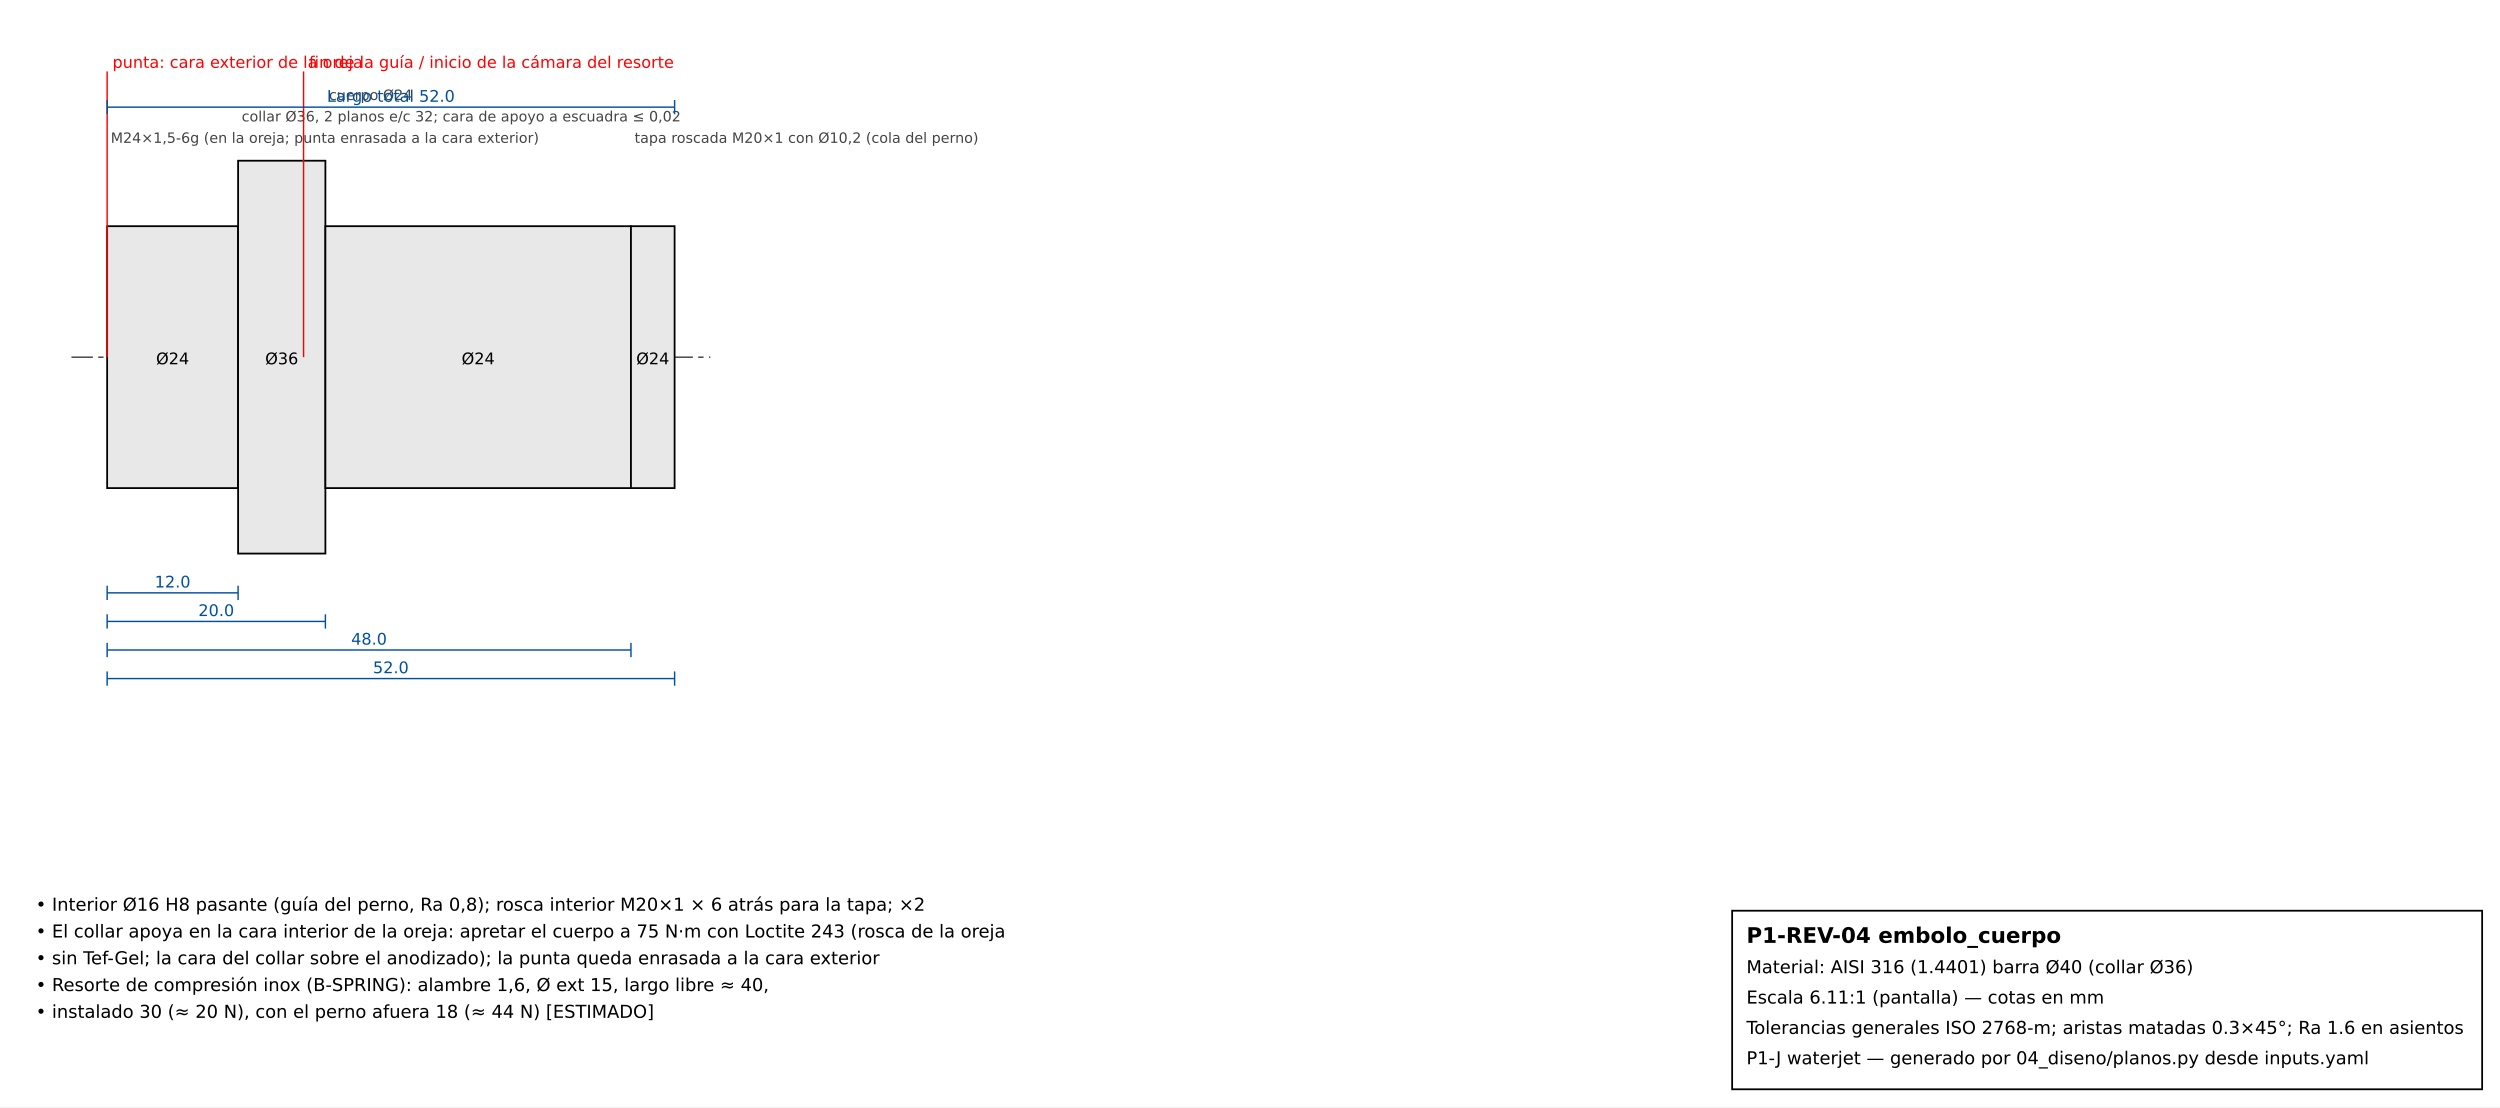
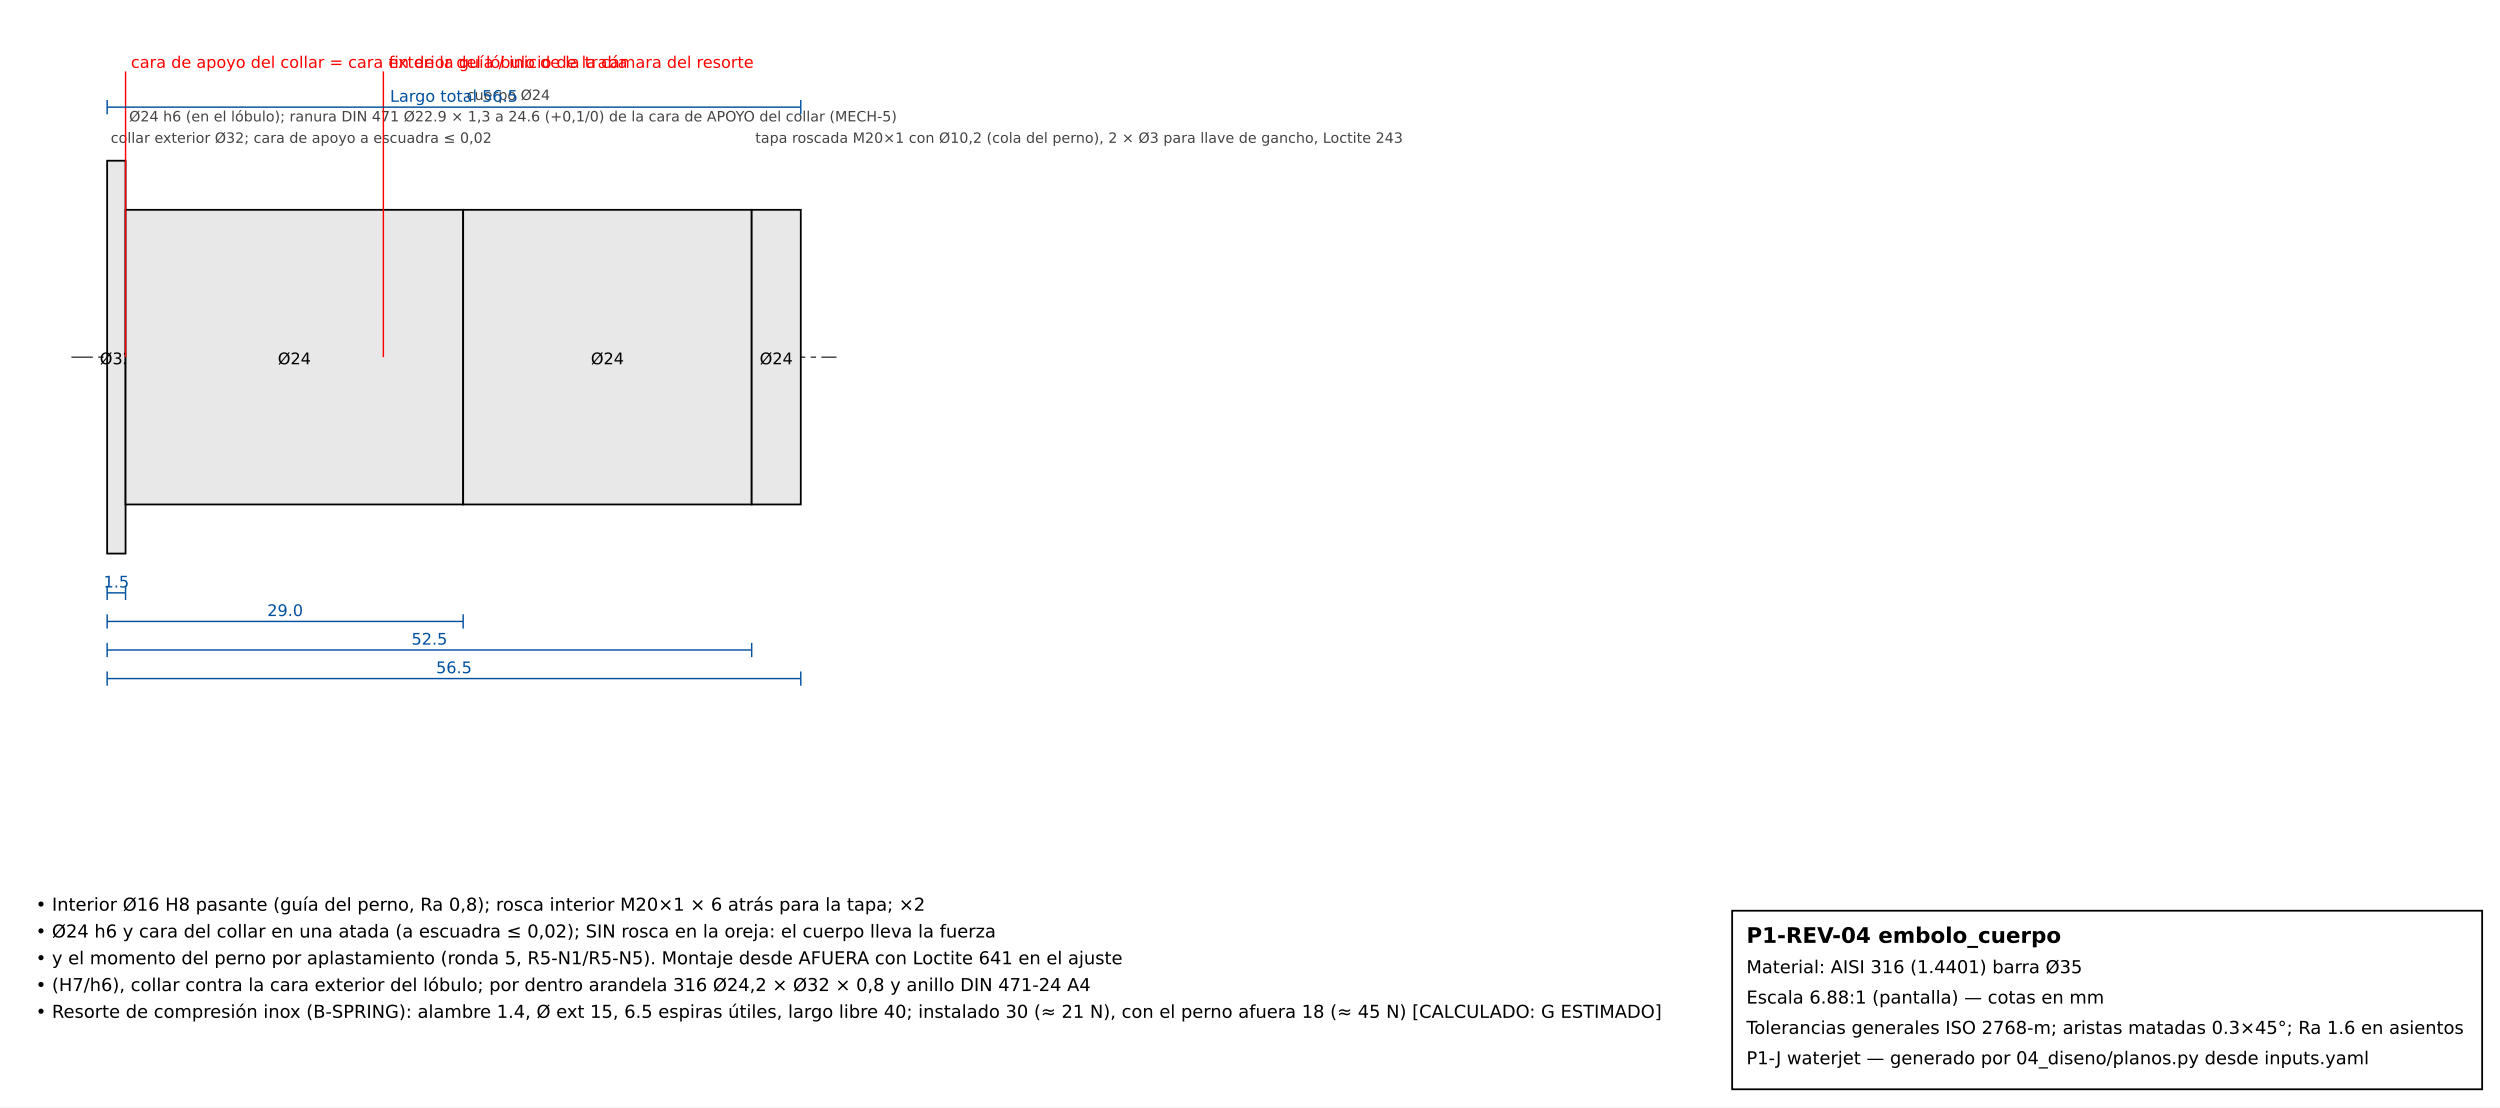
<svg xmlns="http://www.w3.org/2000/svg" baseProfile="full" height="620" version="1.1" width="1400">
  <defs />
  <rect fill="white" height="620" width="1400" x="0" y="0" />
-   <line stroke="black" stroke-dasharray="12,3,3,3" stroke-width="0.6" x1="40" x2="397.778" y1="200" y2="200" />
-   <rect fill="#e8e8e8" height="146.667" stroke="black" stroke-width="1" width="73.333" x="60" y="126.667" />
-   <text font-family="DejaVu Sans" font-size="9" text-anchor="middle" x="96.667" y="204">Ø24</text>
-   <line stroke="#0050a0" stroke-width="0.8" x1="60" x2="133.333" y1="332.0" y2="332.0" />
+   <line stroke="black" stroke-dasharray="12,3,3,3" stroke-width="0.6" x1="40" x2="468.438" y1="200" y2="200" />
+   <rect fill="#e8e8e8" height="220.0" stroke="black" stroke-width="1" width="10.312" x="60" y="90.0" />
+   <text font-family="DejaVu Sans" font-size="9" text-anchor="middle" x="65.156" y="204">Ø32</text>
+   <line stroke="#0050a0" stroke-width="0.8" x1="60" x2="70.312" y1="332.0" y2="332.0" />
  <line stroke="#0050a0" stroke-width="0.8" x1="60" x2="60" y1="328.0" y2="336.0" />
-   <line stroke="#0050a0" stroke-width="0.8" x1="133.333" x2="133.333" y1="328.0" y2="336.0" />
-   <text fill="#0050a0" font-family="DejaVu Sans" font-size="9" text-anchor="middle" x="96.667" y="329.0">12.0</text>
-   <text fill="#444" font-family="DejaVu Sans" font-size="8" x="62" y="80.0">M24×1,5-6g (en la oreja; punta enrasada a la cara exterior)</text>
-   <rect fill="#e8e8e8" height="220.0" stroke="black" stroke-width="1" width="48.889" x="133.333" y="90.0" />
-   <text font-family="DejaVu Sans" font-size="9" text-anchor="middle" x="157.778" y="204">Ø36</text>
-   <line stroke="#0050a0" stroke-width="0.8" x1="60" x2="182.222" y1="348.0" y2="348.0" />
+   <line stroke="#0050a0" stroke-width="0.8" x1="70.312" x2="70.312" y1="328.0" y2="336.0" />
+   <text fill="#0050a0" font-family="DejaVu Sans" font-size="9" text-anchor="middle" x="65.156" y="329.0">1.5</text>
+   <text fill="#444" font-family="DejaVu Sans" font-size="8" x="62" y="80.0">collar exterior Ø32; cara de apoyo a escuadra ≤ 0,02</text>
+   <rect fill="#e8e8e8" height="165.0" stroke="black" stroke-width="1" width="189.062" x="70.312" y="117.5" />
+   <text font-family="DejaVu Sans" font-size="9" text-anchor="middle" x="164.844" y="204">Ø24</text>
+   <line stroke="#0050a0" stroke-width="0.8" x1="60" x2="259.375" y1="348.0" y2="348.0" />
  <line stroke="#0050a0" stroke-width="0.8" x1="60" x2="60" y1="344.0" y2="352.0" />
-   <line stroke="#0050a0" stroke-width="0.8" x1="182.222" x2="182.222" y1="344.0" y2="352.0" />
-   <text fill="#0050a0" font-family="DejaVu Sans" font-size="9" text-anchor="middle" x="121.111" y="345.0">20.0</text>
-   <text fill="#444" font-family="DejaVu Sans" font-size="8" x="135.333" y="68.0">collar Ø36, 2 planos e/c 32; cara de apoyo a escuadra ≤ 0,02</text>
-   <rect fill="#e8e8e8" height="146.667" stroke="black" stroke-width="1" width="171.111" x="182.222" y="126.667" />
-   <text font-family="DejaVu Sans" font-size="9" text-anchor="middle" x="267.778" y="204">Ø24</text>
-   <line stroke="#0050a0" stroke-width="0.8" x1="60" x2="353.333" y1="364.0" y2="364.0" />
+   <line stroke="#0050a0" stroke-width="0.8" x1="259.375" x2="259.375" y1="344.0" y2="352.0" />
+   <text fill="#0050a0" font-family="DejaVu Sans" font-size="9" text-anchor="middle" x="159.688" y="345.0">29.0</text>
+   <text fill="#444" font-family="DejaVu Sans" font-size="8" x="72.312" y="68.0">Ø24 h6 (en el lóbulo); ranura DIN 471 Ø22.9 × 1,3 a 24.6 (+0,1/0) de la cara de APOYO del collar (MECH-5)</text>
+   <rect fill="#e8e8e8" height="165.0" stroke="black" stroke-width="1" width="161.562" x="259.375" y="117.5" />
+   <text font-family="DejaVu Sans" font-size="9" text-anchor="middle" x="340.156" y="204">Ø24</text>
+   <line stroke="#0050a0" stroke-width="0.8" x1="60" x2="420.938" y1="364.0" y2="364.0" />
  <line stroke="#0050a0" stroke-width="0.8" x1="60" x2="60" y1="360.0" y2="368.0" />
-   <line stroke="#0050a0" stroke-width="0.8" x1="353.333" x2="353.333" y1="360.0" y2="368.0" />
-   <text fill="#0050a0" font-family="DejaVu Sans" font-size="9" text-anchor="middle" x="206.667" y="361.0">48.0</text>
-   <text fill="#444" font-family="DejaVu Sans" font-size="8" x="184.222" y="56.0">cuerpo Ø24</text>
-   <rect fill="#e8e8e8" height="146.667" stroke="black" stroke-width="1" width="24.444" x="353.333" y="126.667" />
-   <text font-family="DejaVu Sans" font-size="9" text-anchor="middle" x="365.556" y="204">Ø24</text>
-   <line stroke="#0050a0" stroke-width="0.8" x1="60" x2="377.778" y1="380.0" y2="380.0" />
+   <line stroke="#0050a0" stroke-width="0.8" x1="420.938" x2="420.938" y1="360.0" y2="368.0" />
+   <text fill="#0050a0" font-family="DejaVu Sans" font-size="9" text-anchor="middle" x="240.469" y="361.0">52.5</text>
+   <text fill="#444" font-family="DejaVu Sans" font-size="8" x="261.375" y="56.0">cuerpo Ø24</text>
+   <rect fill="#e8e8e8" height="165.0" stroke="black" stroke-width="1" width="27.5" x="420.938" y="117.5" />
+   <text font-family="DejaVu Sans" font-size="9" text-anchor="middle" x="434.688" y="204">Ø24</text>
+   <line stroke="#0050a0" stroke-width="0.8" x1="60" x2="448.438" y1="380.0" y2="380.0" />
  <line stroke="#0050a0" stroke-width="0.8" x1="60" x2="60" y1="376.0" y2="384.0" />
-   <line stroke="#0050a0" stroke-width="0.8" x1="377.778" x2="377.778" y1="376.0" y2="384.0" />
-   <text fill="#0050a0" font-family="DejaVu Sans" font-size="9" text-anchor="middle" x="218.889" y="377.0">52.0</text>
-   <text fill="#444" font-family="DejaVu Sans" font-size="8" x="355.333" y="80.0">tapa roscada M20×1 con Ø10,2 (cola del perno)</text>
-   <line stroke="red" stroke-width="0.8" x1="60.0" x2="60.0" y1="40.0" y2="200" />
-   <text fill="red" font-family="DejaVu Sans" font-size="9" x="63.0" y="38.0">punta: cara exterior de la oreja</text>
-   <line stroke="red" stroke-width="0.8" x1="170.0" x2="170.0" y1="40.0" y2="200" />
-   <text fill="red" font-family="DejaVu Sans" font-size="9" x="173.0" y="38.0">fin de la guía / inicio de la cámara del resorte</text>
-   <line stroke="#0050a0" stroke-width="0.8" x1="60" x2="377.778" y1="60" y2="60" />
+   <line stroke="#0050a0" stroke-width="0.8" x1="448.438" x2="448.438" y1="376.0" y2="384.0" />
+   <text fill="#0050a0" font-family="DejaVu Sans" font-size="9" text-anchor="middle" x="254.219" y="377.0">56.5</text>
+   <text fill="#444" font-family="DejaVu Sans" font-size="8" x="422.938" y="80.0">tapa roscada M20×1 con Ø10,2 (cola del perno), 2 × Ø3 para llave de gancho, Loctite 243</text>
+   <line stroke="red" stroke-width="0.8" x1="70.312" x2="70.312" y1="40.0" y2="200" />
+   <text fill="red" font-family="DejaVu Sans" font-size="9" x="73.312" y="38.0">cara de apoyo del collar = cara exterior del lóbulo de la traba</text>
+   <line stroke="red" stroke-width="0.8" x1="214.688" x2="214.688" y1="40.0" y2="200" />
+   <text fill="red" font-family="DejaVu Sans" font-size="9" x="217.688" y="38.0">fin de la guía / inicio de la cámara del resorte</text>
+   <line stroke="#0050a0" stroke-width="0.8" x1="60" x2="448.438" y1="60" y2="60" />
  <line stroke="#0050a0" stroke-width="0.8" x1="60" x2="60" y1="56" y2="64" />
-   <line stroke="#0050a0" stroke-width="0.8" x1="377.778" x2="377.778" y1="56" y2="64" />
-   <text fill="#0050a0" font-family="DejaVu Sans" font-size="9" text-anchor="middle" x="218.889" y="57">Largo total 52.0</text>
+   <line stroke="#0050a0" stroke-width="0.8" x1="448.438" x2="448.438" y1="56" y2="64" />
+   <text fill="#0050a0" font-family="DejaVu Sans" font-size="9" text-anchor="middle" x="254.219" y="57">Largo total 56.5</text>
  <g font-family="DejaVu Sans" font-size="11">
    <rect fill="none" height="100" stroke="black" width="420" x="970" y="510" />
    <text font-size="12" font-weight="bold" x="978" y="528">P1-REV-04  embolo_cuerpo</text>
-     <text font-size="10" font-weight="normal" x="978" y="545">Material: AISI 316 (1.4401) barra Ø40 (collar Ø36)</text>
-     <text font-size="10" font-weight="normal" x="978" y="562">Escala 6.11:1 (pantalla)  —  cotas en mm</text>
+     <text font-size="10" font-weight="normal" x="978" y="545">Material: AISI 316 (1.4401) barra Ø35</text>
+     <text font-size="10" font-weight="normal" x="978" y="562">Escala 6.88:1 (pantalla)  —  cotas en mm</text>
    <text font-size="10" font-weight="normal" x="978" y="579">Tolerancias generales ISO 2768-m; aristas matadas 0.3×45°; Ra 1.6 en asientos</text>
    <text font-size="10" font-weight="normal" x="978" y="596">P1-J waterjet — generado por 04_diseno/planos.py desde inputs.yaml</text>
    <text font-size="10" x="20" y="510">• Interior Ø16 H8 pasante (guía del perno, Ra 0,8); rosca interior M20×1 × 6 atrás para la tapa; ×2</text>
-     <text font-size="10" x="20" y="525">• El collar apoya en la cara interior de la oreja: apretar el cuerpo a 75 N·m con Loctite 243 (rosca de la oreja</text>
-     <text font-size="10" x="20" y="540">•   sin Tef-Gel; la cara del collar sobre el anodizado); la punta queda enrasada a la cara exterior</text>
-     <text font-size="10" x="20" y="555">• Resorte de compresión inox (B-SPRING): alambre 1,6, Ø ext 15, largo libre ≈ 40,</text>
-     <text font-size="10" x="20" y="570">•   instalado 30 (≈ 20 N), con el perno afuera 18 (≈ 44 N) [ESTIMADO]</text>
+     <text font-size="10" x="20" y="525">• Ø24 h6 y cara del collar en una atada (a escuadra ≤ 0,02); SIN rosca en la oreja: el cuerpo lleva la fuerza</text>
+     <text font-size="10" x="20" y="540">•   y el momento del perno por aplastamiento (ronda 5, R5-N1/R5-N5). Montaje desde AFUERA con Loctite 641 en el ajuste</text>
+     <text font-size="10" x="20" y="555">•   (H7/h6), collar contra la cara exterior del lóbulo; por dentro arandela 316 Ø24,2 × Ø32 × 0,8 y anillo DIN 471-24 A4</text>
+     <text font-size="10" x="20" y="570">• Resorte de compresión inox (B-SPRING): alambre 1.4, Ø ext 15, 6.5 espiras útiles, largo libre 40; instalado 30 (≈ 21 N), con el perno afuera 18 (≈ 45 N) [CALCULADO: G ESTIMADO]</text>
  </g>
</svg>
